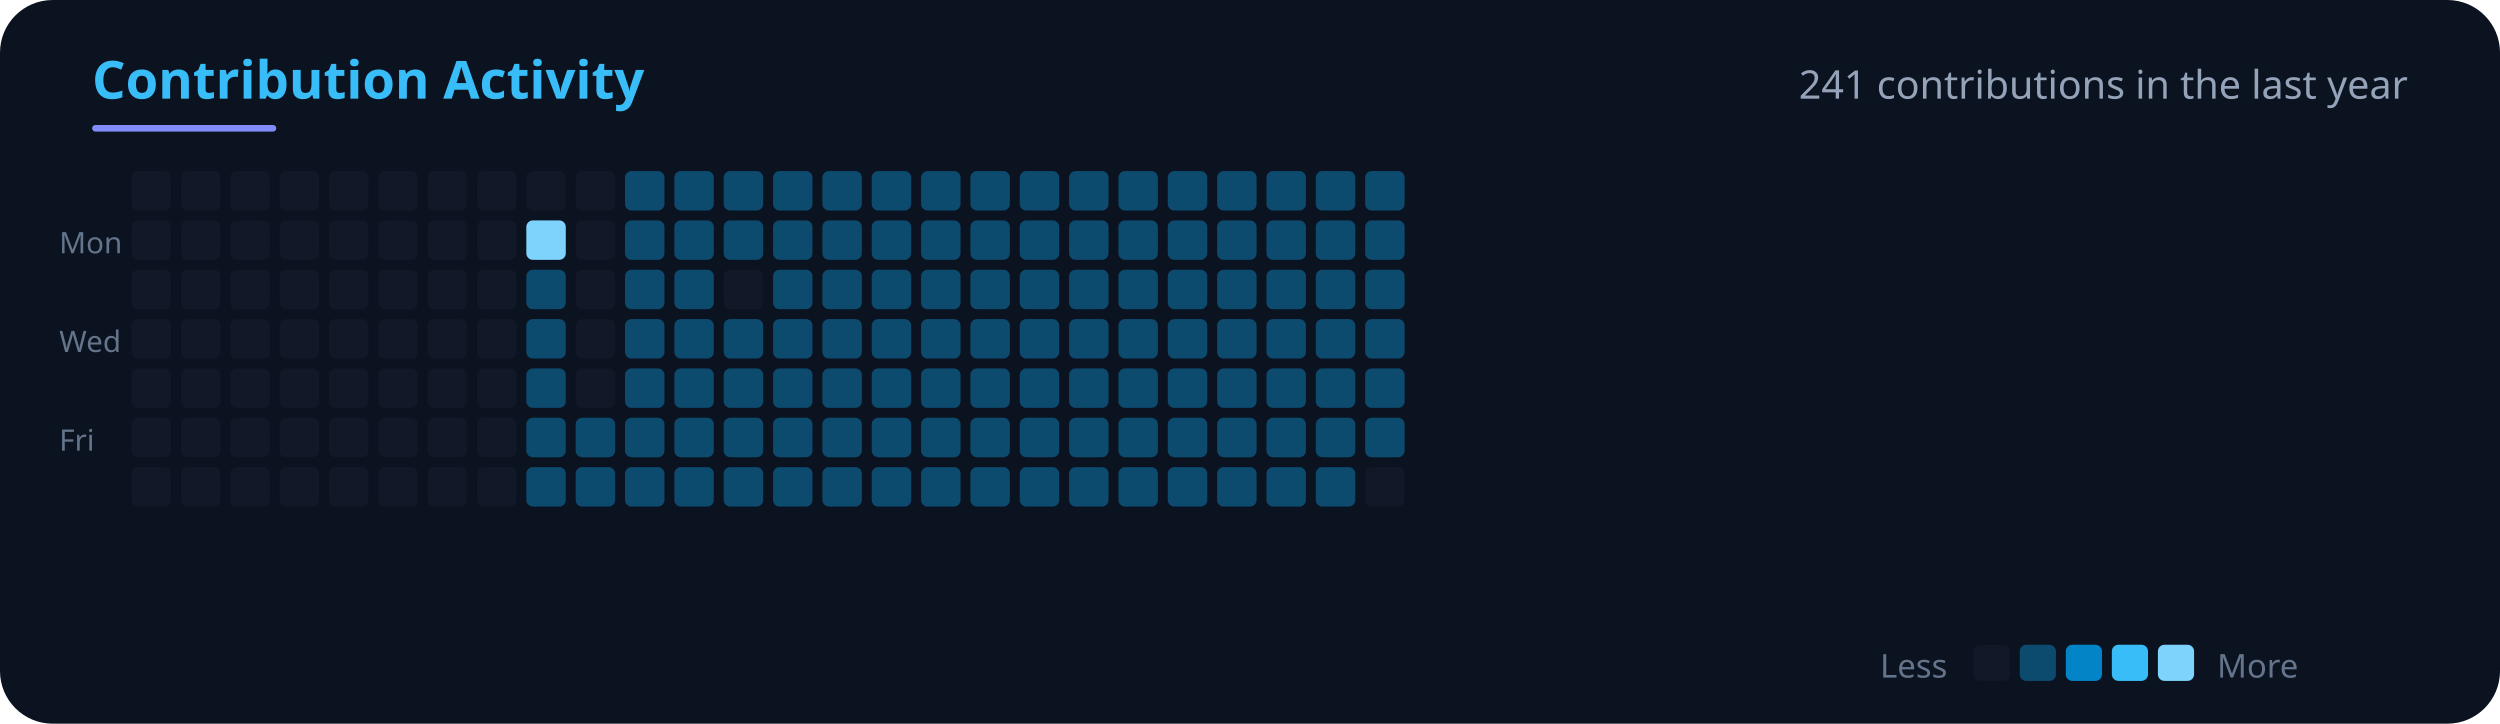
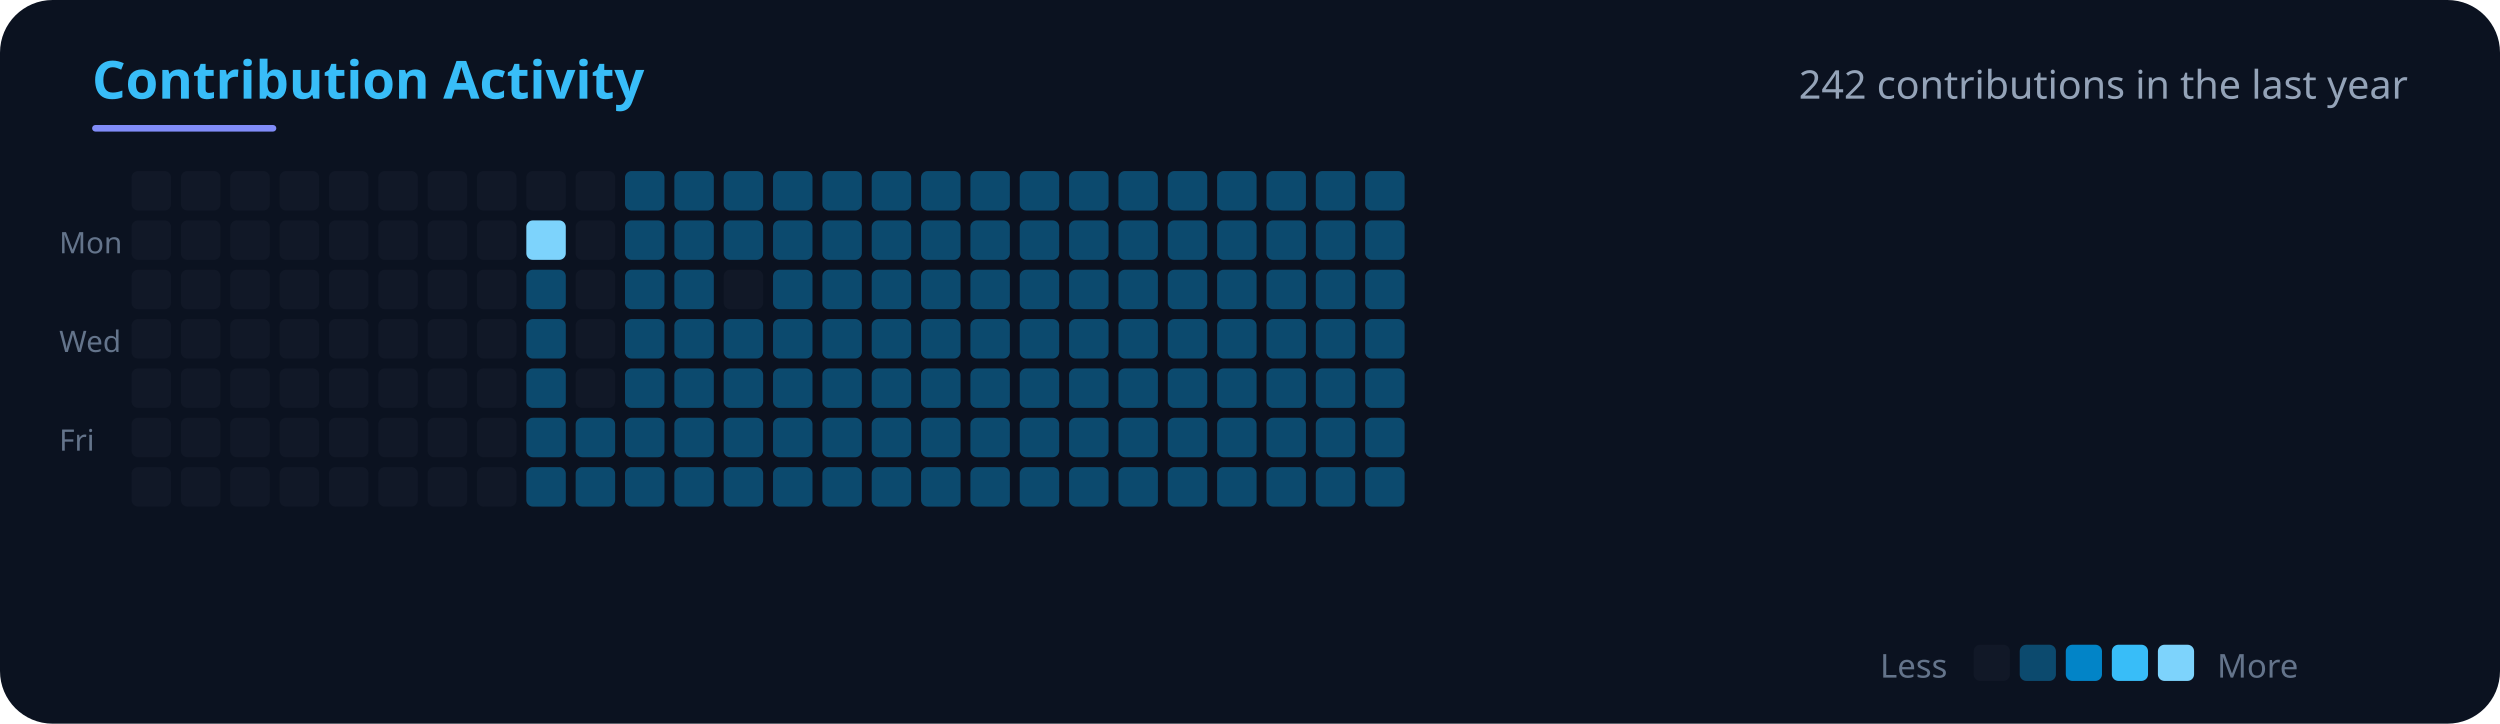
<svg xmlns="http://www.w3.org/2000/svg" width="760" height="220" viewBox="0 0 760 220" role="img">
  <rect width="100%" height="100%" rx="16" fill="#0B1220" />
  <text x="28" y="30" fill="#38BDF8" font-family="Segoe UI, Ubuntu, sans-serif" font-size="16" font-weight="700">Contribution Activity</text>
-   <text x="732" y="30" text-anchor="end" fill="#94A3B8" font-family="Segoe UI, Ubuntu, sans-serif" font-size="12">241 contributions in the last year</text>
+   <text x="732" y="30" text-anchor="end" fill="#94A3B8" font-family="Segoe UI, Ubuntu, sans-serif" font-size="12">242 contributions in the last year</text>
  <rect x="28" y="38" width="56" height="2" rx="1" fill="#818CF8" />
  <text x="18" y="77" fill="#64748B" font-family="Segoe UI, Ubuntu, sans-serif" font-size="9">Mon</text>
  <text x="18" y="107" fill="#64748B" font-family="Segoe UI, Ubuntu, sans-serif" font-size="9">Wed</text>
  <text x="18" y="137" fill="#64748B" font-family="Segoe UI, Ubuntu, sans-serif" font-size="9">Fri</text>
  <rect x="40" y="52" width="12" height="12" rx="2" fill="#111827" />
  <rect x="40" y="67" width="12" height="12" rx="2" fill="#111827" />
  <rect x="40" y="82" width="12" height="12" rx="2" fill="#111827" />
  <rect x="40" y="97" width="12" height="12" rx="2" fill="#111827" />
  <rect x="40" y="112" width="12" height="12" rx="2" fill="#111827" />
  <rect x="40" y="127" width="12" height="12" rx="2" fill="#111827" />
  <rect x="40" y="142" width="12" height="12" rx="2" fill="#111827" />
  <rect x="55" y="52" width="12" height="12" rx="2" fill="#111827" />
  <rect x="55" y="67" width="12" height="12" rx="2" fill="#111827" />
  <rect x="55" y="82" width="12" height="12" rx="2" fill="#111827" />
  <rect x="55" y="97" width="12" height="12" rx="2" fill="#111827" />
  <rect x="55" y="112" width="12" height="12" rx="2" fill="#111827" />
  <rect x="55" y="127" width="12" height="12" rx="2" fill="#111827" />
  <rect x="55" y="142" width="12" height="12" rx="2" fill="#111827" />
  <rect x="70" y="52" width="12" height="12" rx="2" fill="#111827" />
  <rect x="70" y="67" width="12" height="12" rx="2" fill="#111827" />
  <rect x="70" y="82" width="12" height="12" rx="2" fill="#111827" />
  <rect x="70" y="97" width="12" height="12" rx="2" fill="#111827" />
  <rect x="70" y="112" width="12" height="12" rx="2" fill="#111827" />
  <rect x="70" y="127" width="12" height="12" rx="2" fill="#111827" />
  <rect x="70" y="142" width="12" height="12" rx="2" fill="#111827" />
  <rect x="85" y="52" width="12" height="12" rx="2" fill="#111827" />
  <rect x="85" y="67" width="12" height="12" rx="2" fill="#111827" />
  <rect x="85" y="82" width="12" height="12" rx="2" fill="#111827" />
  <rect x="85" y="97" width="12" height="12" rx="2" fill="#111827" />
  <rect x="85" y="112" width="12" height="12" rx="2" fill="#111827" />
  <rect x="85" y="127" width="12" height="12" rx="2" fill="#111827" />
  <rect x="85" y="142" width="12" height="12" rx="2" fill="#111827" />
  <rect x="100" y="52" width="12" height="12" rx="2" fill="#111827" />
  <rect x="100" y="67" width="12" height="12" rx="2" fill="#111827" />
  <rect x="100" y="82" width="12" height="12" rx="2" fill="#111827" />
  <rect x="100" y="97" width="12" height="12" rx="2" fill="#111827" />
  <rect x="100" y="112" width="12" height="12" rx="2" fill="#111827" />
  <rect x="100" y="127" width="12" height="12" rx="2" fill="#111827" />
  <rect x="100" y="142" width="12" height="12" rx="2" fill="#111827" />
  <rect x="115" y="52" width="12" height="12" rx="2" fill="#111827" />
  <rect x="115" y="67" width="12" height="12" rx="2" fill="#111827" />
  <rect x="115" y="82" width="12" height="12" rx="2" fill="#111827" />
  <rect x="115" y="97" width="12" height="12" rx="2" fill="#111827" />
  <rect x="115" y="112" width="12" height="12" rx="2" fill="#111827" />
  <rect x="115" y="127" width="12" height="12" rx="2" fill="#111827" />
  <rect x="115" y="142" width="12" height="12" rx="2" fill="#111827" />
  <rect x="130" y="52" width="12" height="12" rx="2" fill="#111827" />
  <rect x="130" y="67" width="12" height="12" rx="2" fill="#111827" />
  <rect x="130" y="82" width="12" height="12" rx="2" fill="#111827" />
  <rect x="130" y="97" width="12" height="12" rx="2" fill="#111827" />
  <rect x="130" y="112" width="12" height="12" rx="2" fill="#111827" />
  <rect x="130" y="127" width="12" height="12" rx="2" fill="#111827" />
  <rect x="130" y="142" width="12" height="12" rx="2" fill="#111827" />
  <rect x="145" y="52" width="12" height="12" rx="2" fill="#111827" />
  <rect x="145" y="67" width="12" height="12" rx="2" fill="#111827" />
  <rect x="145" y="82" width="12" height="12" rx="2" fill="#111827" />
  <rect x="145" y="97" width="12" height="12" rx="2" fill="#111827" />
  <rect x="145" y="112" width="12" height="12" rx="2" fill="#111827" />
  <rect x="145" y="127" width="12" height="12" rx="2" fill="#111827" />
  <rect x="145" y="142" width="12" height="12" rx="2" fill="#111827" />
  <rect x="160" y="52" width="12" height="12" rx="2" fill="#111827" />
  <rect x="160" y="67" width="12" height="12" rx="2" fill="#7DD3FC" />
  <rect x="160" y="82" width="12" height="12" rx="2" fill="#0C4A6E" />
  <rect x="160" y="97" width="12" height="12" rx="2" fill="#0C4A6E" />
  <rect x="160" y="112" width="12" height="12" rx="2" fill="#0C4A6E" />
  <rect x="160" y="127" width="12" height="12" rx="2" fill="#0C4A6E" />
  <rect x="160" y="142" width="12" height="12" rx="2" fill="#0C4A6E" />
  <rect x="175" y="52" width="12" height="12" rx="2" fill="#111827" />
  <rect x="175" y="67" width="12" height="12" rx="2" fill="#111827" />
  <rect x="175" y="82" width="12" height="12" rx="2" fill="#111827" />
  <rect x="175" y="97" width="12" height="12" rx="2" fill="#111827" />
  <rect x="175" y="112" width="12" height="12" rx="2" fill="#111827" />
  <rect x="175" y="127" width="12" height="12" rx="2" fill="#0C4A6E" />
  <rect x="175" y="142" width="12" height="12" rx="2" fill="#0C4A6E" />
  <rect x="190" y="52" width="12" height="12" rx="2" fill="#0C4A6E" />
  <rect x="190" y="67" width="12" height="12" rx="2" fill="#0C4A6E" />
  <rect x="190" y="82" width="12" height="12" rx="2" fill="#0C4A6E" />
  <rect x="190" y="97" width="12" height="12" rx="2" fill="#0C4A6E" />
  <rect x="190" y="112" width="12" height="12" rx="2" fill="#0C4A6E" />
  <rect x="190" y="127" width="12" height="12" rx="2" fill="#0C4A6E" />
  <rect x="190" y="142" width="12" height="12" rx="2" fill="#0C4A6E" />
  <rect x="205" y="52" width="12" height="12" rx="2" fill="#0C4A6E" />
  <rect x="205" y="67" width="12" height="12" rx="2" fill="#0C4A6E" />
  <rect x="205" y="82" width="12" height="12" rx="2" fill="#0C4A6E" />
  <rect x="205" y="97" width="12" height="12" rx="2" fill="#0C4A6E" />
  <rect x="205" y="112" width="12" height="12" rx="2" fill="#0C4A6E" />
  <rect x="205" y="127" width="12" height="12" rx="2" fill="#0C4A6E" />
  <rect x="205" y="142" width="12" height="12" rx="2" fill="#0C4A6E" />
  <rect x="220" y="52" width="12" height="12" rx="2" fill="#0C4A6E" />
  <rect x="220" y="67" width="12" height="12" rx="2" fill="#0C4A6E" />
  <rect x="220" y="82" width="12" height="12" rx="2" fill="#111827" />
  <rect x="220" y="97" width="12" height="12" rx="2" fill="#0C4A6E" />
  <rect x="220" y="112" width="12" height="12" rx="2" fill="#0C4A6E" />
  <rect x="220" y="127" width="12" height="12" rx="2" fill="#0C4A6E" />
  <rect x="220" y="142" width="12" height="12" rx="2" fill="#0C4A6E" />
  <rect x="235" y="52" width="12" height="12" rx="2" fill="#0C4A6E" />
  <rect x="235" y="67" width="12" height="12" rx="2" fill="#0C4A6E" />
  <rect x="235" y="82" width="12" height="12" rx="2" fill="#0C4A6E" />
  <rect x="235" y="97" width="12" height="12" rx="2" fill="#0C4A6E" />
  <rect x="235" y="112" width="12" height="12" rx="2" fill="#0C4A6E" />
  <rect x="235" y="127" width="12" height="12" rx="2" fill="#0C4A6E" />
  <rect x="235" y="142" width="12" height="12" rx="2" fill="#0C4A6E" />
  <rect x="250" y="52" width="12" height="12" rx="2" fill="#0C4A6E" />
  <rect x="250" y="67" width="12" height="12" rx="2" fill="#0C4A6E" />
  <rect x="250" y="82" width="12" height="12" rx="2" fill="#0C4A6E" />
  <rect x="250" y="97" width="12" height="12" rx="2" fill="#0C4A6E" />
  <rect x="250" y="112" width="12" height="12" rx="2" fill="#0C4A6E" />
  <rect x="250" y="127" width="12" height="12" rx="2" fill="#0C4A6E" />
  <rect x="250" y="142" width="12" height="12" rx="2" fill="#0C4A6E" />
  <rect x="265" y="52" width="12" height="12" rx="2" fill="#0C4A6E" />
  <rect x="265" y="67" width="12" height="12" rx="2" fill="#0C4A6E" />
  <rect x="265" y="82" width="12" height="12" rx="2" fill="#0C4A6E" />
  <rect x="265" y="97" width="12" height="12" rx="2" fill="#0C4A6E" />
  <rect x="265" y="112" width="12" height="12" rx="2" fill="#0C4A6E" />
  <rect x="265" y="127" width="12" height="12" rx="2" fill="#0C4A6E" />
  <rect x="265" y="142" width="12" height="12" rx="2" fill="#0C4A6E" />
  <rect x="280" y="52" width="12" height="12" rx="2" fill="#0C4A6E" />
  <rect x="280" y="67" width="12" height="12" rx="2" fill="#0C4A6E" />
  <rect x="280" y="82" width="12" height="12" rx="2" fill="#0C4A6E" />
  <rect x="280" y="97" width="12" height="12" rx="2" fill="#0C4A6E" />
  <rect x="280" y="112" width="12" height="12" rx="2" fill="#0C4A6E" />
  <rect x="280" y="127" width="12" height="12" rx="2" fill="#0C4A6E" />
  <rect x="280" y="142" width="12" height="12" rx="2" fill="#0C4A6E" />
  <rect x="295" y="52" width="12" height="12" rx="2" fill="#0C4A6E" />
  <rect x="295" y="67" width="12" height="12" rx="2" fill="#0C4A6E" />
  <rect x="295" y="82" width="12" height="12" rx="2" fill="#0C4A6E" />
  <rect x="295" y="97" width="12" height="12" rx="2" fill="#0C4A6E" />
  <rect x="295" y="112" width="12" height="12" rx="2" fill="#0C4A6E" />
  <rect x="295" y="127" width="12" height="12" rx="2" fill="#0C4A6E" />
  <rect x="295" y="142" width="12" height="12" rx="2" fill="#0C4A6E" />
  <rect x="310" y="52" width="12" height="12" rx="2" fill="#0C4A6E" />
  <rect x="310" y="67" width="12" height="12" rx="2" fill="#0C4A6E" />
  <rect x="310" y="82" width="12" height="12" rx="2" fill="#0C4A6E" />
  <rect x="310" y="97" width="12" height="12" rx="2" fill="#0C4A6E" />
  <rect x="310" y="112" width="12" height="12" rx="2" fill="#0C4A6E" />
  <rect x="310" y="127" width="12" height="12" rx="2" fill="#0C4A6E" />
  <rect x="310" y="142" width="12" height="12" rx="2" fill="#0C4A6E" />
  <rect x="325" y="52" width="12" height="12" rx="2" fill="#0C4A6E" />
  <rect x="325" y="67" width="12" height="12" rx="2" fill="#0C4A6E" />
  <rect x="325" y="82" width="12" height="12" rx="2" fill="#0C4A6E" />
  <rect x="325" y="97" width="12" height="12" rx="2" fill="#0C4A6E" />
  <rect x="325" y="112" width="12" height="12" rx="2" fill="#0C4A6E" />
  <rect x="325" y="127" width="12" height="12" rx="2" fill="#0C4A6E" />
  <rect x="325" y="142" width="12" height="12" rx="2" fill="#0C4A6E" />
  <rect x="340" y="52" width="12" height="12" rx="2" fill="#0C4A6E" />
  <rect x="340" y="67" width="12" height="12" rx="2" fill="#0C4A6E" />
  <rect x="340" y="82" width="12" height="12" rx="2" fill="#0C4A6E" />
  <rect x="340" y="97" width="12" height="12" rx="2" fill="#0C4A6E" />
  <rect x="340" y="112" width="12" height="12" rx="2" fill="#0C4A6E" />
  <rect x="340" y="127" width="12" height="12" rx="2" fill="#0C4A6E" />
  <rect x="340" y="142" width="12" height="12" rx="2" fill="#0C4A6E" />
  <rect x="355" y="52" width="12" height="12" rx="2" fill="#0C4A6E" />
  <rect x="355" y="67" width="12" height="12" rx="2" fill="#0C4A6E" />
  <rect x="355" y="82" width="12" height="12" rx="2" fill="#0C4A6E" />
  <rect x="355" y="97" width="12" height="12" rx="2" fill="#0C4A6E" />
  <rect x="355" y="112" width="12" height="12" rx="2" fill="#0C4A6E" />
  <rect x="355" y="127" width="12" height="12" rx="2" fill="#0C4A6E" />
  <rect x="355" y="142" width="12" height="12" rx="2" fill="#0C4A6E" />
  <rect x="370" y="52" width="12" height="12" rx="2" fill="#0C4A6E" />
  <rect x="370" y="67" width="12" height="12" rx="2" fill="#0C4A6E" />
  <rect x="370" y="82" width="12" height="12" rx="2" fill="#0C4A6E" />
  <rect x="370" y="97" width="12" height="12" rx="2" fill="#0C4A6E" />
  <rect x="370" y="112" width="12" height="12" rx="2" fill="#0C4A6E" />
  <rect x="370" y="127" width="12" height="12" rx="2" fill="#0C4A6E" />
  <rect x="370" y="142" width="12" height="12" rx="2" fill="#0C4A6E" />
  <rect x="385" y="52" width="12" height="12" rx="2" fill="#0C4A6E" />
  <rect x="385" y="67" width="12" height="12" rx="2" fill="#0C4A6E" />
  <rect x="385" y="82" width="12" height="12" rx="2" fill="#0C4A6E" />
  <rect x="385" y="97" width="12" height="12" rx="2" fill="#0C4A6E" />
  <rect x="385" y="112" width="12" height="12" rx="2" fill="#0C4A6E" />
  <rect x="385" y="127" width="12" height="12" rx="2" fill="#0C4A6E" />
  <rect x="385" y="142" width="12" height="12" rx="2" fill="#0C4A6E" />
  <rect x="400" y="52" width="12" height="12" rx="2" fill="#0C4A6E" />
  <rect x="400" y="67" width="12" height="12" rx="2" fill="#0C4A6E" />
  <rect x="400" y="82" width="12" height="12" rx="2" fill="#0C4A6E" />
  <rect x="400" y="97" width="12" height="12" rx="2" fill="#0C4A6E" />
  <rect x="400" y="112" width="12" height="12" rx="2" fill="#0C4A6E" />
  <rect x="400" y="127" width="12" height="12" rx="2" fill="#0C4A6E" />
  <rect x="400" y="142" width="12" height="12" rx="2" fill="#0C4A6E" />
  <rect x="415" y="52" width="12" height="12" rx="2" fill="#0C4A6E" />
  <rect x="415" y="67" width="12" height="12" rx="2" fill="#0C4A6E" />
  <rect x="415" y="82" width="12" height="12" rx="2" fill="#0C4A6E" />
  <rect x="415" y="97" width="12" height="12" rx="2" fill="#0C4A6E" />
  <rect x="415" y="112" width="12" height="12" rx="2" fill="#0C4A6E" />
  <rect x="415" y="127" width="12" height="12" rx="2" fill="#0C4A6E" />
-   <rect x="415" y="142" width="12" height="12" rx="2" fill="#111827" />
+   <rect x="415" y="142" width="12" height="12" rx="2" fill="#0C4A6E" />
  <text x="592" y="206" text-anchor="end" fill="#64748B" font-size="10" font-family="Segoe UI, Ubuntu, sans-serif">Less</text>
  <rect x="600" y="196" width="11" height="11" rx="2" fill="#111827" />
  <rect x="614" y="196" width="11" height="11" rx="2" fill="#0C4A6E" />
  <rect x="628" y="196" width="11" height="11" rx="2" fill="#0284C7" />
  <rect x="642" y="196" width="11" height="11" rx="2" fill="#38BDF8" />
  <rect x="656" y="196" width="11" height="11" rx="2" fill="#7DD3FC" />
  <text x="674" y="206" fill="#64748B" font-size="10" font-family="Segoe UI, Ubuntu, sans-serif">More</text>
</svg>
